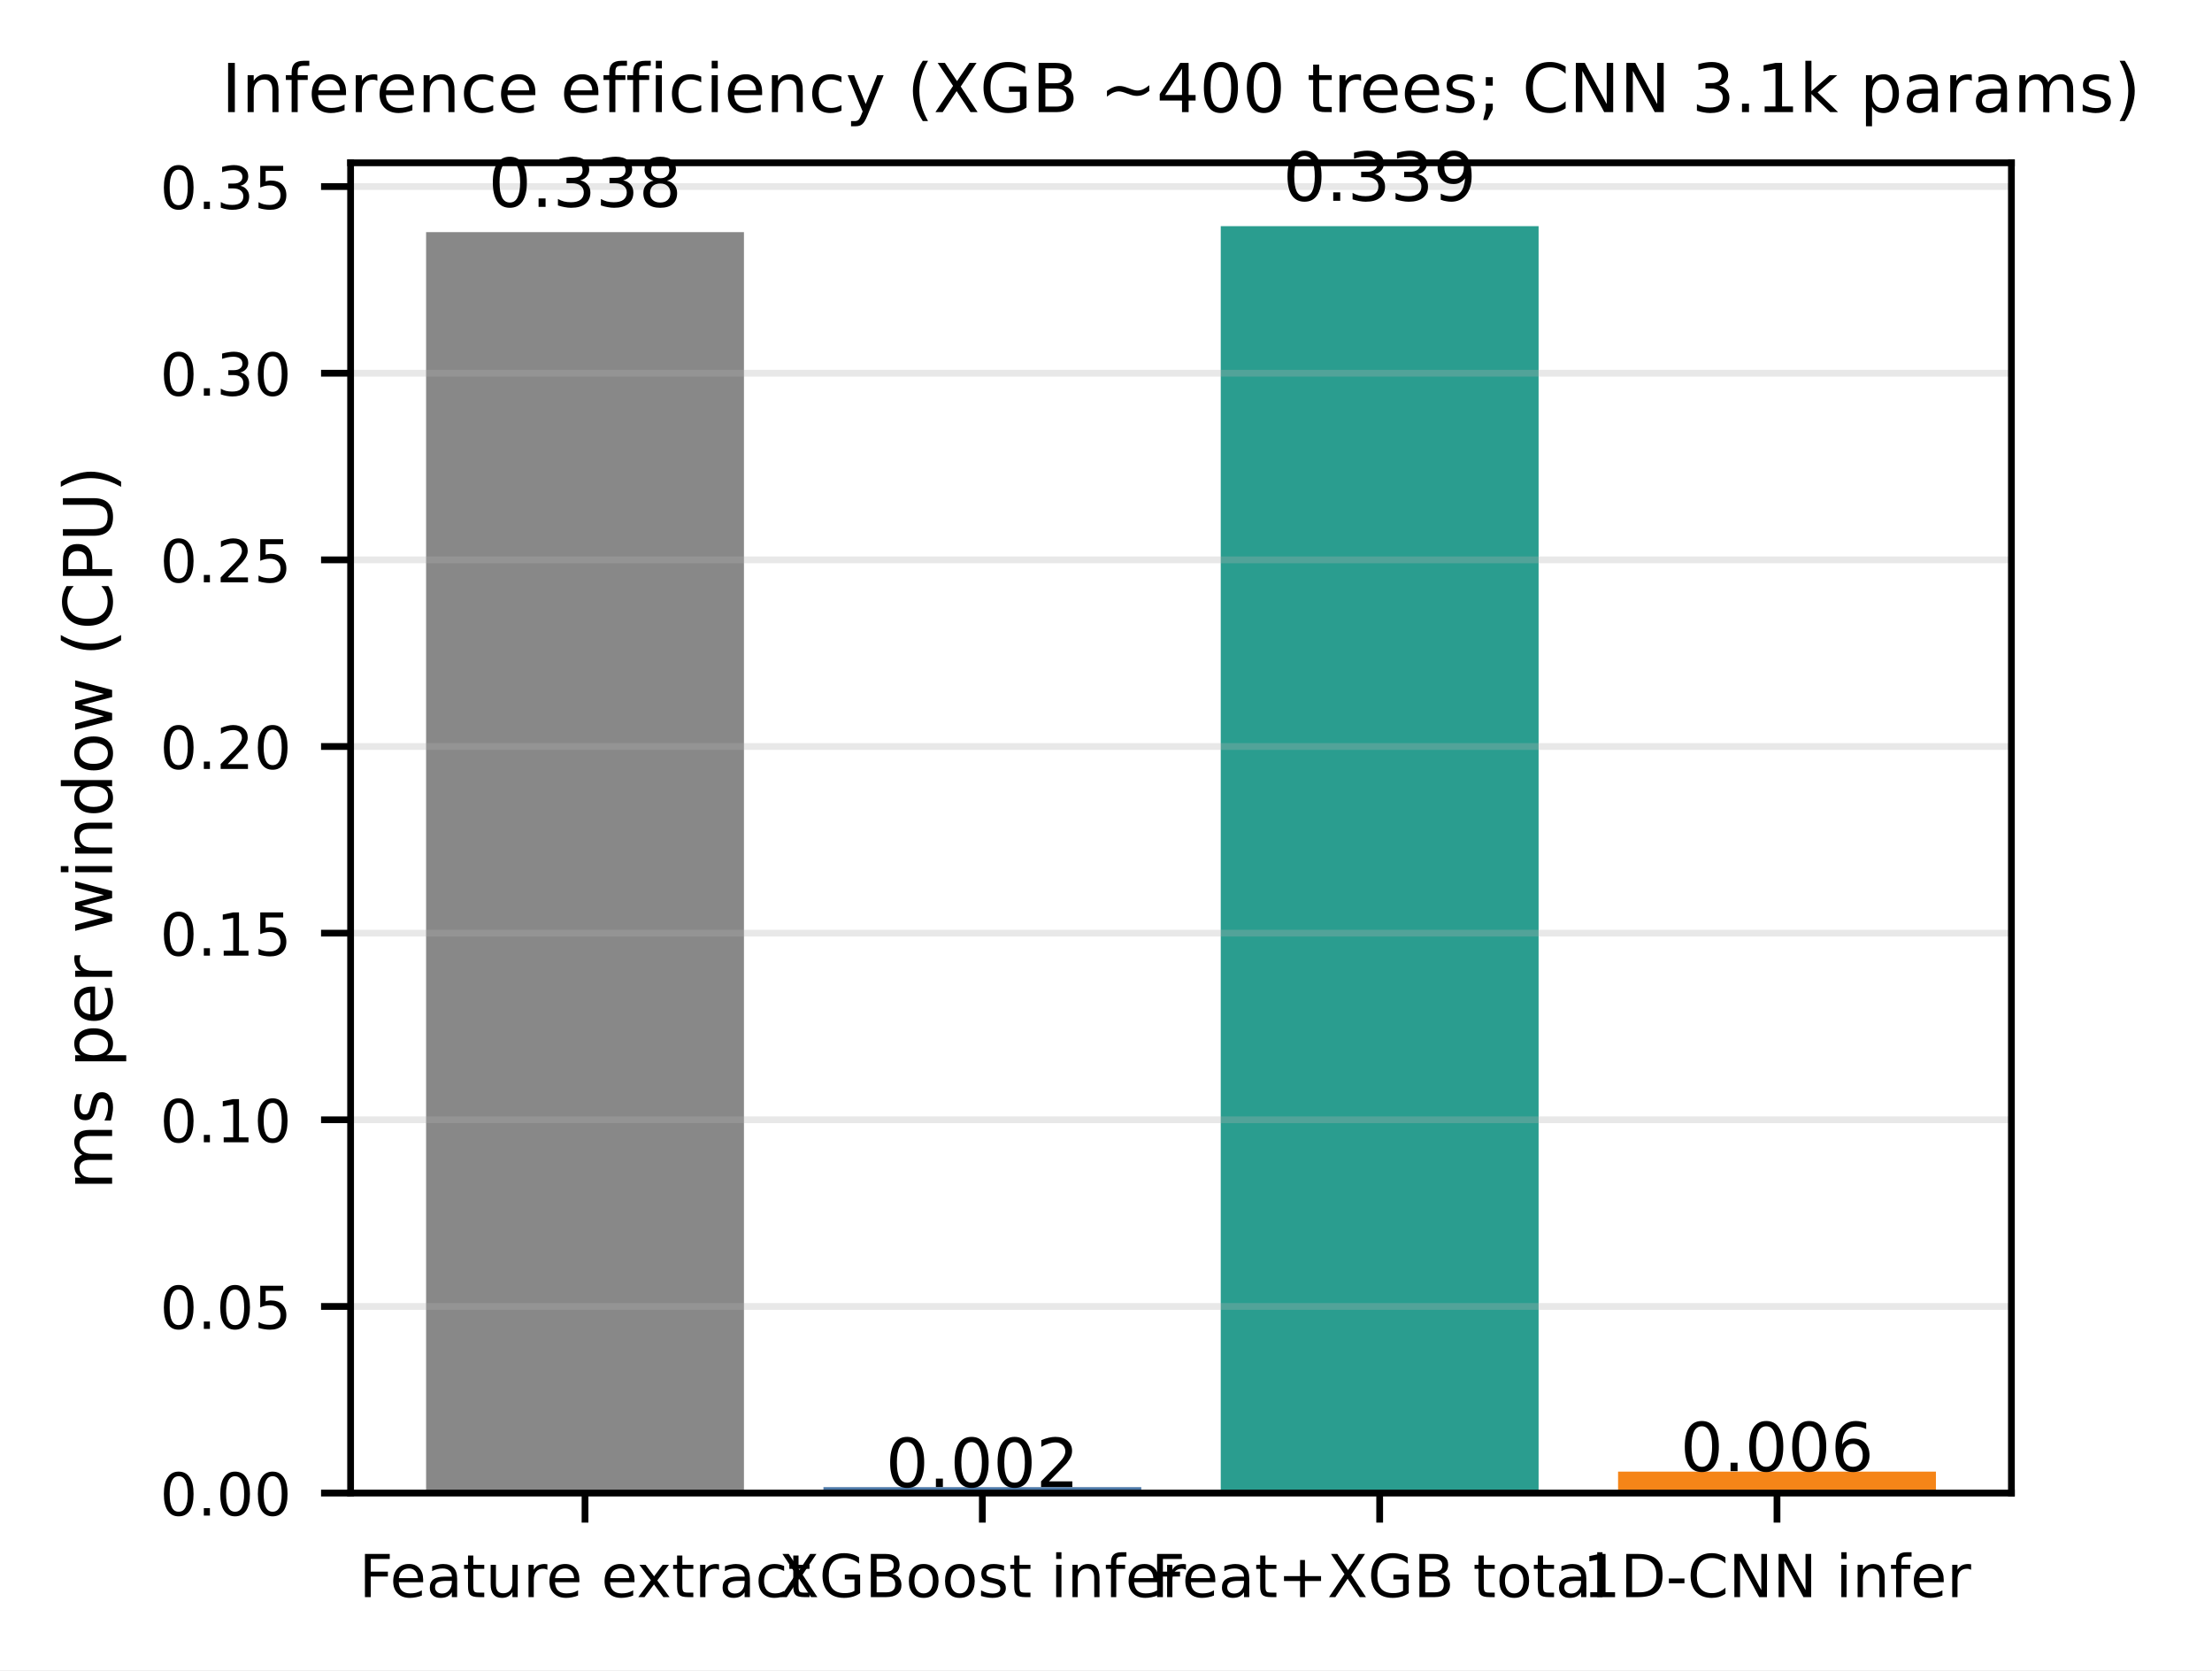
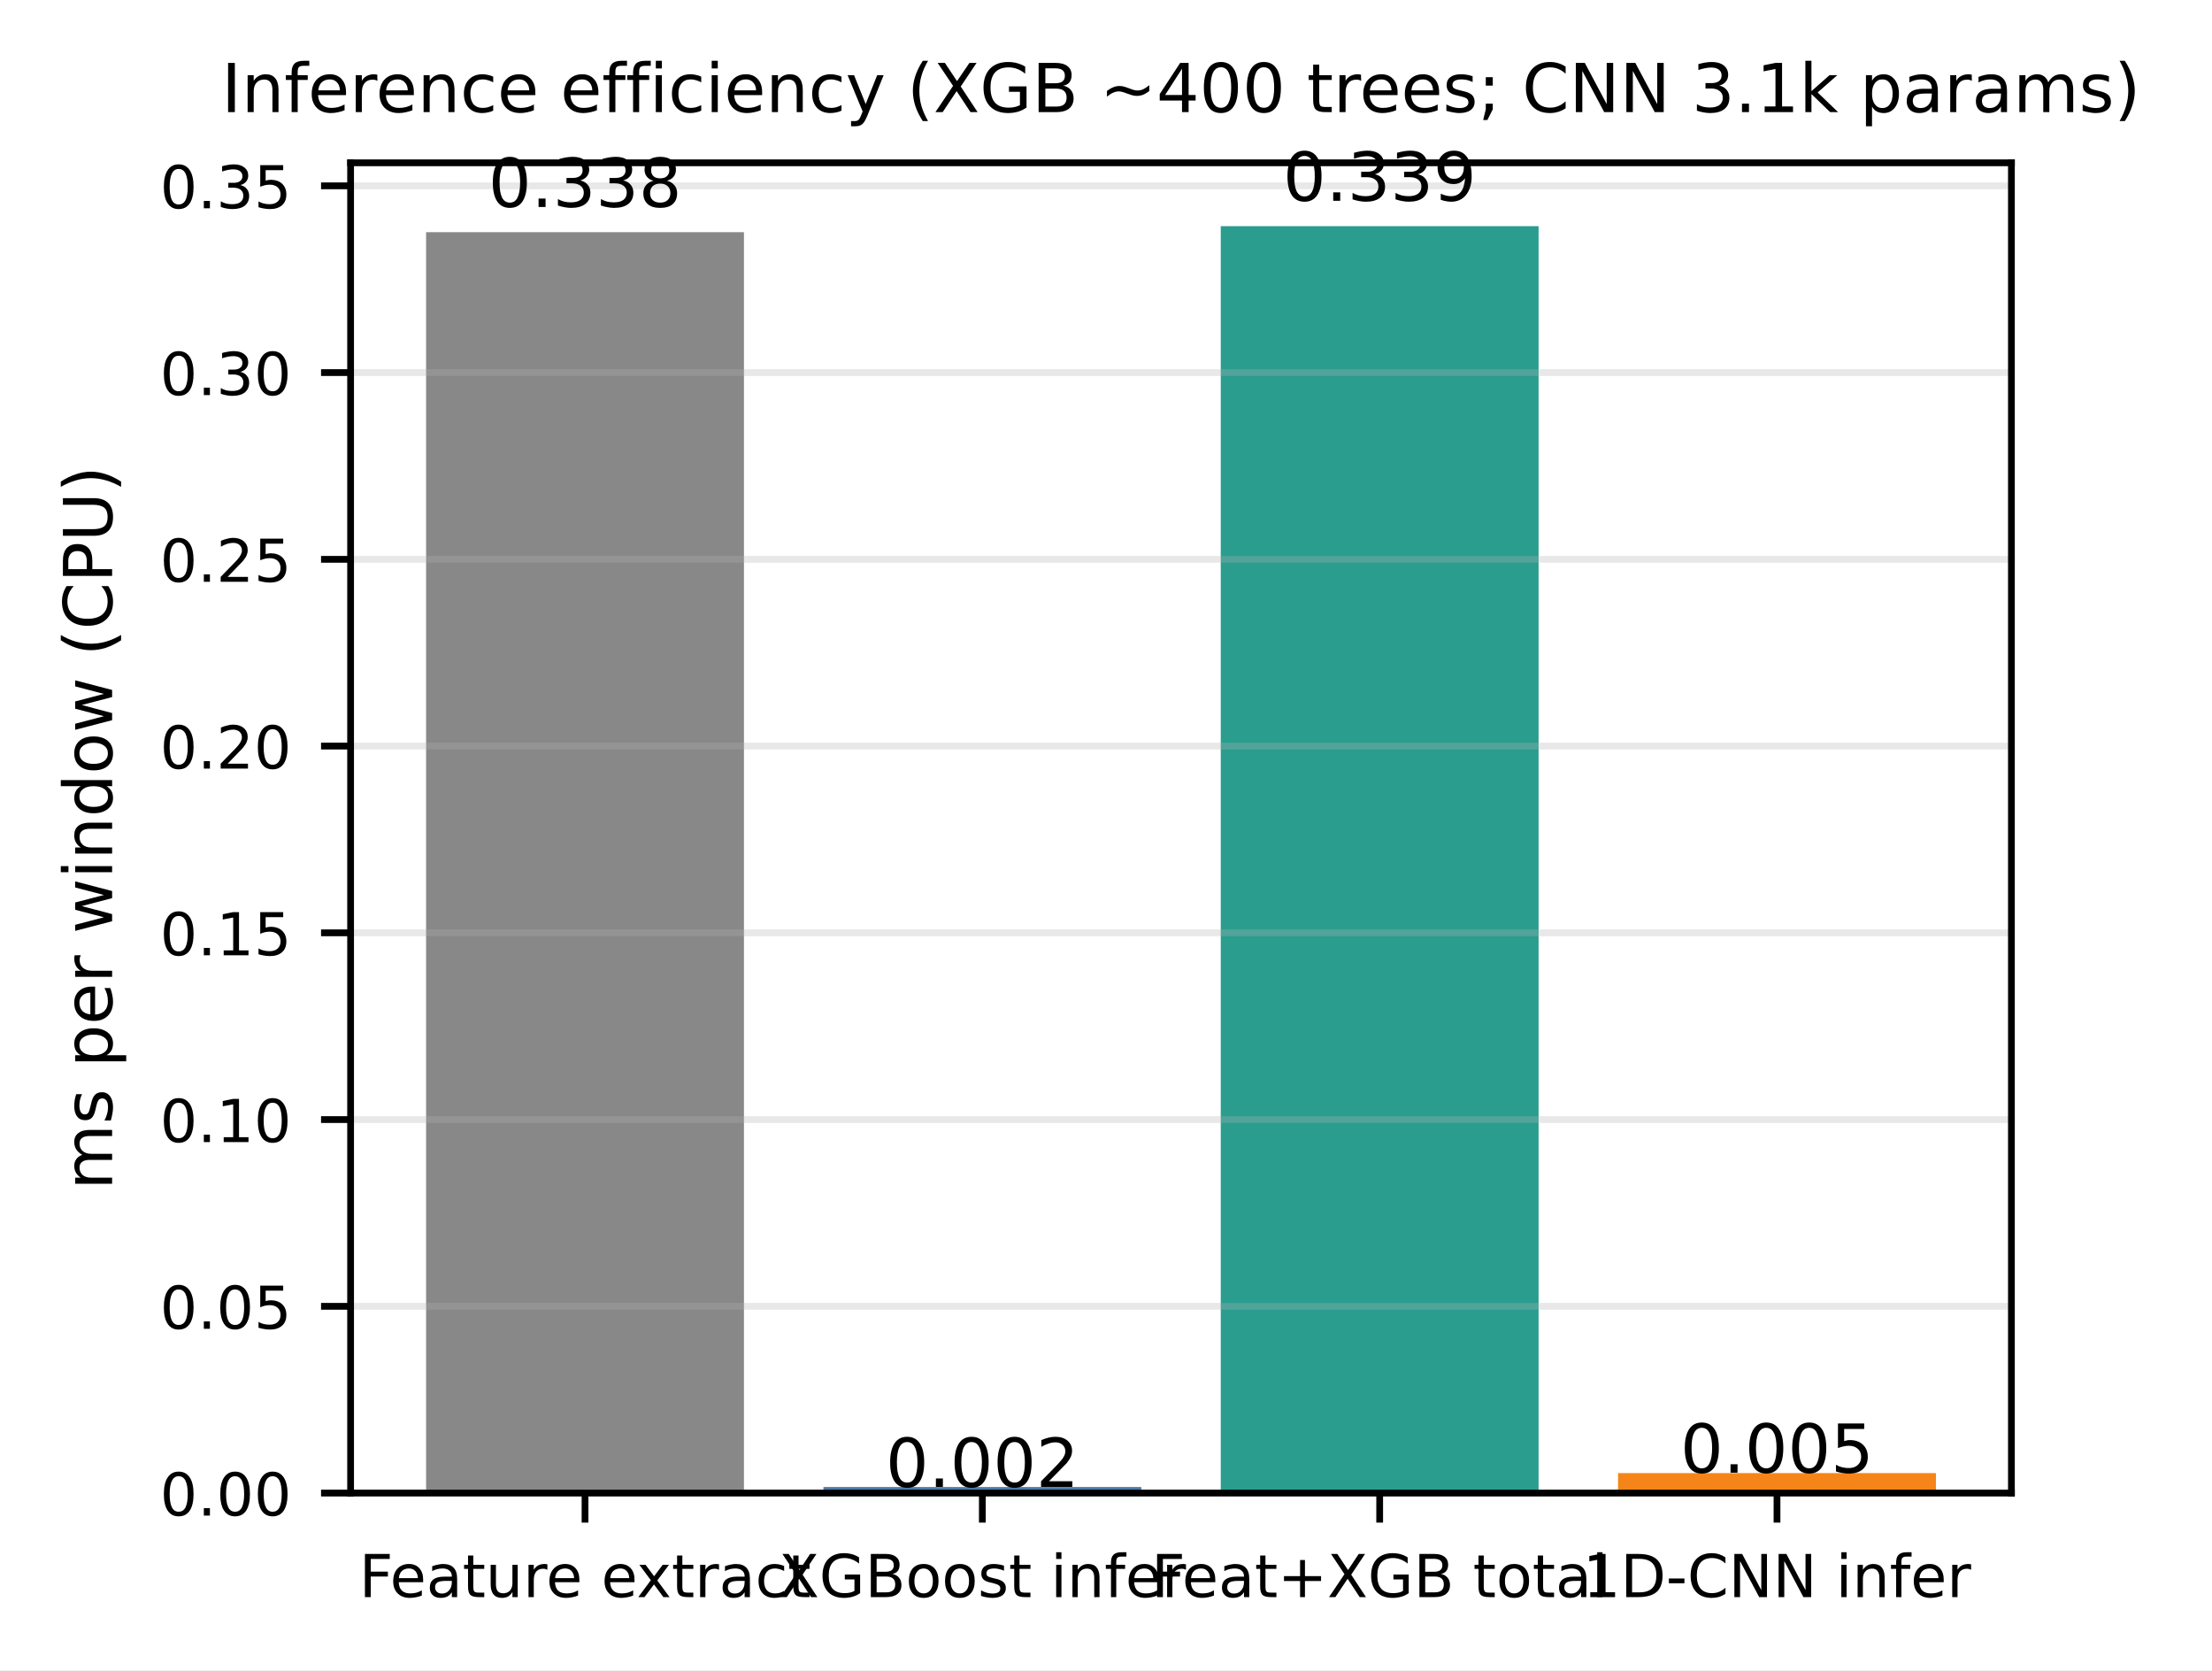
<svg xmlns="http://www.w3.org/2000/svg" xmlns:xlink="http://www.w3.org/1999/xlink" width="262.007pt" height="197.773pt" viewBox="0 0 262.007 197.773" version="1.1">
  <defs>
    <style type="text/css">*{stroke-linejoin: round; stroke-linecap: butt}</style>
  </defs>
  <g id="figure_1">
    <g id="patch_1">
      <path d="M 0 197.773  L 262.007 197.773  L 262.007 0  L 0 0  z " style="fill: #ffffff" />
    </g>
    <g id="axes_1">
      <g id="patch_2">
        <path d="M 41.528 176.799  L 238.248 176.799  L 238.248 19.279  L 41.528 19.279  z " style="fill: #ffffff" />
      </g>
      <g id="patch_3">
-         <path d="M 50.47 176.799  L 88.12 176.799  L 88.12 27.483  L 50.47 27.483  z " clip-path="url(#pcbba29f7c3)" style="fill: #888888" />
+         <path d="M 50.47 176.799  L 88.12 176.799  L 88.12 27.494  L 50.47 27.494  z " clip-path="url(#p2a858c78c5)" style="fill: #888888" />
      </g>
      <g id="patch_4">
-         <path d="M 97.532 176.799  L 135.182 176.799  L 135.182 176.096  L 97.532 176.096  z " clip-path="url(#pcbba29f7c3)" style="fill: #4c78a8" />
+         <path d="M 97.532 176.799  L 135.182 176.799  L 135.182 176.085  L 97.532 176.085  z " clip-path="url(#p2a858c78c5)" style="fill: #4c78a8" />
      </g>
      <g id="patch_5">
-         <path d="M 144.595 176.799  L 182.244 176.799  L 182.244 26.78  L 144.595 26.78  z " clip-path="url(#pcbba29f7c3)" style="fill: #2a9d8f" />
+         <path d="M 144.595 176.799  L 182.244 176.799  L 182.244 26.78  L 144.595 26.78  z " clip-path="url(#p2a858c78c5)" style="fill: #2a9d8f" />
      </g>
      <g id="patch_6">
-         <path d="M 191.657 176.799  L 229.307 176.799  L 229.307 174.256  L 191.657 174.256  z " clip-path="url(#pcbba29f7c3)" style="fill: #f58518" />
+         <path d="M 191.657 176.799  L 229.307 176.799  L 229.307 174.431  L 191.657 174.431  z " clip-path="url(#p2a858c78c5)" style="fill: #f58518" />
      </g>
      <g id="matplotlib.axis_1">
        <g id="xtick_1">
          <g id="line2d_1">
            <defs>
-               <path id="m4dca149cd6" d="M 0 0  L 0 3.5  " style="stroke: #000000; stroke-width: 0.8" />
+               <path id="m61dd87b6f4" d="M 0 0  L 0 3.5  " style="stroke: #000000; stroke-width: 0.8" />
            </defs>
            <g>
-               <use xlink:href="#m4dca149cd6" x="69.295" y="176.799" style="stroke: #000000; stroke-width: 0.8" />
+               <use xlink:href="#m61dd87b6f4" x="69.295" y="176.799" style="stroke: #000000; stroke-width: 0.8" />
            </g>
          </g>
          <g id="text_1">
            <text style="font-size: 7px; font-family: 'DejaVu Sans', 'Bitstream Vera Sans', 'Computer Modern Sans Serif', 'Lucida Grande', 'Verdana', 'Geneva', 'Lucid', 'Arial', 'Helvetica', 'Avant Garde', sans-serif; text-anchor: middle" x="69.295" y="189.118" transform="rotate(-0 69.29514 189.1177)">Feature extract</text>
          </g>
        </g>
        <g id="xtick_2">
          <g id="line2d_2">
            <g>
-               <use xlink:href="#m4dca149cd6" x="116.357" y="176.799" style="stroke: #000000; stroke-width: 0.8" />
+               <use xlink:href="#m61dd87b6f4" x="116.357" y="176.799" style="stroke: #000000; stroke-width: 0.8" />
            </g>
          </g>
          <g id="text_2">
            <text style="font-size: 7px; font-family: 'DejaVu Sans', 'Bitstream Vera Sans', 'Computer Modern Sans Serif', 'Lucida Grande', 'Verdana', 'Geneva', 'Lucid', 'Arial', 'Helvetica', 'Avant Garde', sans-serif; text-anchor: middle" x="116.357" y="189.118" transform="rotate(-0 116.3573 189.1177)">XGBoost infer</text>
          </g>
        </g>
        <g id="xtick_3">
          <g id="line2d_3">
            <g>
-               <use xlink:href="#m4dca149cd6" x="163.42" y="176.799" style="stroke: #000000; stroke-width: 0.8" />
+               <use xlink:href="#m61dd87b6f4" x="163.42" y="176.799" style="stroke: #000000; stroke-width: 0.8" />
            </g>
          </g>
          <g id="text_3">
            <text style="font-size: 7px; font-family: 'DejaVu Sans', 'Bitstream Vera Sans', 'Computer Modern Sans Serif', 'Lucida Grande', 'Verdana', 'Geneva', 'Lucid', 'Arial', 'Helvetica', 'Avant Garde', sans-serif; text-anchor: middle" x="163.42" y="189.118" transform="rotate(-0 163.4195 189.1177)">Feat+XGB total</text>
          </g>
        </g>
        <g id="xtick_4">
          <g id="line2d_4">
            <g>
-               <use xlink:href="#m4dca149cd6" x="210.482" y="176.799" style="stroke: #000000; stroke-width: 0.8" />
+               <use xlink:href="#m61dd87b6f4" x="210.482" y="176.799" style="stroke: #000000; stroke-width: 0.8" />
            </g>
          </g>
          <g id="text_4">
            <text style="font-size: 7px; font-family: 'DejaVu Sans', 'Bitstream Vera Sans', 'Computer Modern Sans Serif', 'Lucida Grande', 'Verdana', 'Geneva', 'Lucid', 'Arial', 'Helvetica', 'Avant Garde', sans-serif; text-anchor: middle" x="210.482" y="189.118" transform="rotate(-0 210.4817 189.1177)">1D-CNN infer</text>
          </g>
        </g>
      </g>
      <g id="matplotlib.axis_2">
        <g id="ytick_1">
          <g id="line2d_5">
-             <path d="M 41.528 176.799  L 238.248 176.799  " clip-path="url(#pcbba29f7c3)" style="fill: none; stroke: #b0b0b0; stroke-opacity: 0.3; stroke-width: 0.8; stroke-linecap: square" />
+             <path d="M 41.528 176.799  L 238.248 176.799  " clip-path="url(#p2a858c78c5)" style="fill: none; stroke: #b0b0b0; stroke-opacity: 0.3; stroke-width: 0.8; stroke-linecap: square" />
          </g>
          <g id="line2d_6">
            <defs>
-               <path id="m2c685f31f8" d="M 0 0  L -3.5 0  " style="stroke: #000000; stroke-width: 0.8" />
+               <path id="m2a9976f850" d="M 0 0  L -3.5 0  " style="stroke: #000000; stroke-width: 0.8" />
            </defs>
            <g>
-               <use xlink:href="#m2c685f31f8" x="41.528" y="176.799" style="stroke: #000000; stroke-width: 0.8" />
+               <use xlink:href="#m2a9976f850" x="41.528" y="176.799" style="stroke: #000000; stroke-width: 0.8" />
            </g>
          </g>
          <g id="text_5">
            <text style="font-size: 7px; font-family: 'DejaVu Sans', 'Bitstream Vera Sans', 'Computer Modern Sans Serif', 'Lucida Grande', 'Verdana', 'Geneva', 'Lucid', 'Arial', 'Helvetica', 'Avant Garde', sans-serif; text-anchor: end" x="34.528" y="179.458" transform="rotate(-0 34.52844 179.4582)">0.00</text>
          </g>
        </g>
        <g id="ytick_2">
          <g id="line2d_7">
-             <path d="M 41.528 154.698  L 238.248 154.698  " clip-path="url(#pcbba29f7c3)" style="fill: none; stroke: #b0b0b0; stroke-opacity: 0.3; stroke-width: 0.8; stroke-linecap: square" />
+             <path d="M 41.528 154.685  L 238.248 154.685  " clip-path="url(#p2a858c78c5)" style="fill: none; stroke: #b0b0b0; stroke-opacity: 0.3; stroke-width: 0.8; stroke-linecap: square" />
          </g>
          <g id="line2d_8">
            <g>
-               <use xlink:href="#m2c685f31f8" x="41.528" y="154.698" style="stroke: #000000; stroke-width: 0.8" />
+               <use xlink:href="#m2a9976f850" x="41.528" y="154.685" style="stroke: #000000; stroke-width: 0.8" />
            </g>
          </g>
          <g id="text_6">
-             <text style="font-size: 7px; font-family: 'DejaVu Sans', 'Bitstream Vera Sans', 'Computer Modern Sans Serif', 'Lucida Grande', 'Verdana', 'Geneva', 'Lucid', 'Arial', 'Helvetica', 'Avant Garde', sans-serif; text-anchor: end" x="34.528" y="157.357" transform="rotate(-0 34.52844 157.3574)">0.05</text>
+             <text style="font-size: 7px; font-family: 'DejaVu Sans', 'Bitstream Vera Sans', 'Computer Modern Sans Serif', 'Lucida Grande', 'Verdana', 'Geneva', 'Lucid', 'Arial', 'Helvetica', 'Avant Garde', sans-serif; text-anchor: end" x="34.528" y="157.345" transform="rotate(-0 34.52844 157.3449)">0.05</text>
          </g>
        </g>
        <g id="ytick_3">
          <g id="line2d_9">
-             <path d="M 41.528 132.597  L 238.248 132.597  " clip-path="url(#pcbba29f7c3)" style="fill: none; stroke: #b0b0b0; stroke-opacity: 0.3; stroke-width: 0.8; stroke-linecap: square" />
+             <path d="M 41.528 132.572  L 238.248 132.572  " clip-path="url(#p2a858c78c5)" style="fill: none; stroke: #b0b0b0; stroke-opacity: 0.3; stroke-width: 0.8; stroke-linecap: square" />
          </g>
          <g id="line2d_10">
            <g>
-               <use xlink:href="#m2c685f31f8" x="41.528" y="132.597" style="stroke: #000000; stroke-width: 0.8" />
+               <use xlink:href="#m2a9976f850" x="41.528" y="132.572" style="stroke: #000000; stroke-width: 0.8" />
            </g>
          </g>
          <g id="text_7">
-             <text style="font-size: 7px; font-family: 'DejaVu Sans', 'Bitstream Vera Sans', 'Computer Modern Sans Serif', 'Lucida Grande', 'Verdana', 'Geneva', 'Lucid', 'Arial', 'Helvetica', 'Avant Garde', sans-serif; text-anchor: end" x="34.528" y="135.257" transform="rotate(-0 34.52844 135.2565)">0.10</text>
+             <text style="font-size: 7px; font-family: 'DejaVu Sans', 'Bitstream Vera Sans', 'Computer Modern Sans Serif', 'Lucida Grande', 'Verdana', 'Geneva', 'Lucid', 'Arial', 'Helvetica', 'Avant Garde', sans-serif; text-anchor: end" x="34.528" y="135.232" transform="rotate(-0 34.52844 135.2317)">0.10</text>
          </g>
        </g>
        <g id="ytick_4">
          <g id="line2d_11">
-             <path d="M 41.528 110.496  L 238.248 110.496  " clip-path="url(#pcbba29f7c3)" style="fill: none; stroke: #b0b0b0; stroke-opacity: 0.3; stroke-width: 0.8; stroke-linecap: square" />
+             <path d="M 41.528 110.459  L 238.248 110.459  " clip-path="url(#p2a858c78c5)" style="fill: none; stroke: #b0b0b0; stroke-opacity: 0.3; stroke-width: 0.8; stroke-linecap: square" />
          </g>
          <g id="line2d_12">
            <g>
-               <use xlink:href="#m2c685f31f8" x="41.528" y="110.496" style="stroke: #000000; stroke-width: 0.8" />
+               <use xlink:href="#m2a9976f850" x="41.528" y="110.459" style="stroke: #000000; stroke-width: 0.8" />
            </g>
          </g>
          <g id="text_8">
-             <text style="font-size: 7px; font-family: 'DejaVu Sans', 'Bitstream Vera Sans', 'Computer Modern Sans Serif', 'Lucida Grande', 'Verdana', 'Geneva', 'Lucid', 'Arial', 'Helvetica', 'Avant Garde', sans-serif; text-anchor: end" x="34.528" y="113.156" transform="rotate(-0 34.52844 113.1557)">0.15</text>
+             <text style="font-size: 7px; font-family: 'DejaVu Sans', 'Bitstream Vera Sans', 'Computer Modern Sans Serif', 'Lucida Grande', 'Verdana', 'Geneva', 'Lucid', 'Arial', 'Helvetica', 'Avant Garde', sans-serif; text-anchor: end" x="34.528" y="113.118" transform="rotate(-0 34.52844 113.1184)">0.15</text>
          </g>
        </g>
        <g id="ytick_5">
          <g id="line2d_13">
-             <path d="M 41.528 88.395  L 238.248 88.395  " clip-path="url(#pcbba29f7c3)" style="fill: none; stroke: #b0b0b0; stroke-opacity: 0.3; stroke-width: 0.8; stroke-linecap: square" />
+             <path d="M 41.528 88.346  L 238.248 88.346  " clip-path="url(#p2a858c78c5)" style="fill: none; stroke: #b0b0b0; stroke-opacity: 0.3; stroke-width: 0.8; stroke-linecap: square" />
          </g>
          <g id="line2d_14">
            <g>
-               <use xlink:href="#m2c685f31f8" x="41.528" y="88.395" style="stroke: #000000; stroke-width: 0.8" />
+               <use xlink:href="#m2a9976f850" x="41.528" y="88.346" style="stroke: #000000; stroke-width: 0.8" />
            </g>
          </g>
          <g id="text_9">
-             <text style="font-size: 7px; font-family: 'DejaVu Sans', 'Bitstream Vera Sans', 'Computer Modern Sans Serif', 'Lucida Grande', 'Verdana', 'Geneva', 'Lucid', 'Arial', 'Helvetica', 'Avant Garde', sans-serif; text-anchor: end" x="34.528" y="91.055" transform="rotate(-0 34.52844 91.05485)">0.20</text>
+             <text style="font-size: 7px; font-family: 'DejaVu Sans', 'Bitstream Vera Sans', 'Computer Modern Sans Serif', 'Lucida Grande', 'Verdana', 'Geneva', 'Lucid', 'Arial', 'Helvetica', 'Avant Garde', sans-serif; text-anchor: end" x="34.528" y="91.005" transform="rotate(-0 34.52844 91.00514)">0.20</text>
          </g>
        </g>
        <g id="ytick_6">
          <g id="line2d_15">
-             <path d="M 41.528 66.295  L 238.248 66.295  " clip-path="url(#pcbba29f7c3)" style="fill: none; stroke: #b0b0b0; stroke-opacity: 0.3; stroke-width: 0.8; stroke-linecap: square" />
+             <path d="M 41.528 66.232  L 238.248 66.232  " clip-path="url(#p2a858c78c5)" style="fill: none; stroke: #b0b0b0; stroke-opacity: 0.3; stroke-width: 0.8; stroke-linecap: square" />
          </g>
          <g id="line2d_16">
            <g>
-               <use xlink:href="#m2c685f31f8" x="41.528" y="66.295" style="stroke: #000000; stroke-width: 0.8" />
+               <use xlink:href="#m2a9976f850" x="41.528" y="66.232" style="stroke: #000000; stroke-width: 0.8" />
            </g>
          </g>
          <g id="text_10">
-             <text style="font-size: 7px; font-family: 'DejaVu Sans', 'Bitstream Vera Sans', 'Computer Modern Sans Serif', 'Lucida Grande', 'Verdana', 'Geneva', 'Lucid', 'Arial', 'Helvetica', 'Avant Garde', sans-serif; text-anchor: end" x="34.528" y="68.954" transform="rotate(-0 34.52844 68.95402)">0.25</text>
+             <text style="font-size: 7px; font-family: 'DejaVu Sans', 'Bitstream Vera Sans', 'Computer Modern Sans Serif', 'Lucida Grande', 'Verdana', 'Geneva', 'Lucid', 'Arial', 'Helvetica', 'Avant Garde', sans-serif; text-anchor: end" x="34.528" y="68.892" transform="rotate(-0 34.52844 68.89187)">0.25</text>
          </g>
        </g>
        <g id="ytick_7">
          <g id="line2d_17">
-             <path d="M 41.528 44.194  L 238.248 44.194  " clip-path="url(#pcbba29f7c3)" style="fill: none; stroke: #b0b0b0; stroke-opacity: 0.3; stroke-width: 0.8; stroke-linecap: square" />
+             <path d="M 41.528 44.119  L 238.248 44.119  " clip-path="url(#p2a858c78c5)" style="fill: none; stroke: #b0b0b0; stroke-opacity: 0.3; stroke-width: 0.8; stroke-linecap: square" />
          </g>
          <g id="line2d_18">
            <g>
-               <use xlink:href="#m2c685f31f8" x="41.528" y="44.194" style="stroke: #000000; stroke-width: 0.8" />
+               <use xlink:href="#m2a9976f850" x="41.528" y="44.119" style="stroke: #000000; stroke-width: 0.8" />
            </g>
          </g>
          <g id="text_11">
-             <text style="font-size: 7px; font-family: 'DejaVu Sans', 'Bitstream Vera Sans', 'Computer Modern Sans Serif', 'Lucida Grande', 'Verdana', 'Geneva', 'Lucid', 'Arial', 'Helvetica', 'Avant Garde', sans-serif; text-anchor: end" x="34.528" y="46.853" transform="rotate(-0 34.52844 46.85318)">0.30</text>
+             <text style="font-size: 7px; font-family: 'DejaVu Sans', 'Bitstream Vera Sans', 'Computer Modern Sans Serif', 'Lucida Grande', 'Verdana', 'Geneva', 'Lucid', 'Arial', 'Helvetica', 'Avant Garde', sans-serif; text-anchor: end" x="34.528" y="46.779" transform="rotate(-0 34.52844 46.77861)">0.30</text>
          </g>
        </g>
        <g id="ytick_8">
          <g id="line2d_19">
-             <path d="M 41.528 22.093  L 238.248 22.093  " clip-path="url(#pcbba29f7c3)" style="fill: none; stroke: #b0b0b0; stroke-opacity: 0.3; stroke-width: 0.8; stroke-linecap: square" />
+             <path d="M 41.528 22.006  L 238.248 22.006  " clip-path="url(#p2a858c78c5)" style="fill: none; stroke: #b0b0b0; stroke-opacity: 0.3; stroke-width: 0.8; stroke-linecap: square" />
          </g>
          <g id="line2d_20">
            <g>
-               <use xlink:href="#m2c685f31f8" x="41.528" y="22.093" style="stroke: #000000; stroke-width: 0.8" />
+               <use xlink:href="#m2a9976f850" x="41.528" y="22.006" style="stroke: #000000; stroke-width: 0.8" />
            </g>
          </g>
          <g id="text_12">
-             <text style="font-size: 7px; font-family: 'DejaVu Sans', 'Bitstream Vera Sans', 'Computer Modern Sans Serif', 'Lucida Grande', 'Verdana', 'Geneva', 'Lucid', 'Arial', 'Helvetica', 'Avant Garde', sans-serif; text-anchor: end" x="34.528" y="24.752" transform="rotate(-0 34.52844 24.75234)">0.35</text>
+             <text style="font-size: 7px; font-family: 'DejaVu Sans', 'Bitstream Vera Sans', 'Computer Modern Sans Serif', 'Lucida Grande', 'Verdana', 'Geneva', 'Lucid', 'Arial', 'Helvetica', 'Avant Garde', sans-serif; text-anchor: end" x="34.528" y="24.665" transform="rotate(-0 34.52844 24.66534)">0.35</text>
          </g>
        </g>
        <g id="text_13">
          <text style="font-size: 8px; font-family: 'DejaVu Sans', 'Bitstream Vera Sans', 'Computer Modern Sans Serif', 'Lucida Grande', 'Verdana', 'Geneva', 'Lucid', 'Arial', 'Helvetica', 'Avant Garde', sans-serif; text-anchor: middle" x="13.279" y="98.039" transform="rotate(-90 13.27875 98.03875)">ms per window (CPU)</text>
        </g>
      </g>
      <g id="patch_7">
        <path d="M 41.528 176.799  L 41.528 19.279  " style="fill: none; stroke: #000000; stroke-width: 0.8; stroke-linejoin: miter; stroke-linecap: square" />
      </g>
      <g id="patch_8">
        <path d="M 238.248 176.799  L 238.248 19.279  " style="fill: none; stroke: #000000; stroke-width: 0.8; stroke-linejoin: miter; stroke-linecap: square" />
      </g>
      <g id="patch_9">
        <path d="M 41.528 176.799  L 238.248 176.799  " style="fill: none; stroke: #000000; stroke-width: 0.8; stroke-linejoin: miter; stroke-linecap: square" />
      </g>
      <g id="patch_10">
        <path d="M 41.528 19.279  L 238.248 19.279  " style="fill: none; stroke: #000000; stroke-width: 0.8; stroke-linejoin: miter; stroke-linecap: square" />
      </g>
      <g id="text_14">
-         <text style="font-size: 8px; font-family: 'DejaVu Sans', 'Bitstream Vera Sans', 'Computer Modern Sans Serif', 'Lucida Grande', 'Verdana', 'Geneva', 'Lucid', 'Arial', 'Helvetica', 'Avant Garde', sans-serif; text-anchor: middle" x="69.295" y="24.497" transform="rotate(-0 69.29514 24.49659)">0.338</text>
+         <text style="font-size: 8px; font-family: 'DejaVu Sans', 'Bitstream Vera Sans', 'Computer Modern Sans Serif', 'Lucida Grande', 'Verdana', 'Geneva', 'Lucid', 'Arial', 'Helvetica', 'Avant Garde', sans-serif; text-anchor: middle" x="69.295" y="24.508" transform="rotate(-0 69.29514 24.50768)">0.338</text>
      </g>
      <g id="text_15">
-         <text style="font-size: 8px; font-family: 'DejaVu Sans', 'Bitstream Vera Sans', 'Computer Modern Sans Serif', 'Lucida Grande', 'Verdana', 'Geneva', 'Lucid', 'Arial', 'Helvetica', 'Avant Garde', sans-serif; text-anchor: middle" x="116.357" y="176.081" transform="rotate(-0 116.3573 176.0815)">0.002</text>
+         <text style="font-size: 8px; font-family: 'DejaVu Sans', 'Bitstream Vera Sans', 'Computer Modern Sans Serif', 'Lucida Grande', 'Verdana', 'Geneva', 'Lucid', 'Arial', 'Helvetica', 'Avant Garde', sans-serif; text-anchor: middle" x="116.357" y="176.07" transform="rotate(-0 116.3573 176.0704)">0.002</text>
      </g>
      <g id="text_16">
        <text style="font-size: 8px; font-family: 'DejaVu Sans', 'Bitstream Vera Sans', 'Computer Modern Sans Serif', 'Lucida Grande', 'Verdana', 'Geneva', 'Lucid', 'Arial', 'Helvetica', 'Avant Garde', sans-serif; text-anchor: middle" x="163.42" y="23.779" transform="rotate(-0 163.4195 23.77932)">0.339</text>
      </g>
      <g id="text_17">
-         <text style="font-size: 8px; font-family: 'DejaVu Sans', 'Bitstream Vera Sans', 'Computer Modern Sans Serif', 'Lucida Grande', 'Verdana', 'Geneva', 'Lucid', 'Arial', 'Helvetica', 'Avant Garde', sans-serif; text-anchor: middle" x="210.482" y="174.205" transform="rotate(-0 210.4817 174.2054)">0.006</text>
+         <text style="font-size: 8px; font-family: 'DejaVu Sans', 'Bitstream Vera Sans', 'Computer Modern Sans Serif', 'Lucida Grande', 'Verdana', 'Geneva', 'Lucid', 'Arial', 'Helvetica', 'Avant Garde', sans-serif; text-anchor: middle" x="210.482" y="174.384" transform="rotate(-0 210.4817 174.3839)">0.005</text>
      </g>
      <g id="text_18">
        <text style="font-size: 8px; font-family: 'DejaVu Sans', 'Bitstream Vera Sans', 'Computer Modern Sans Serif', 'Lucida Grande', 'Verdana', 'Geneva', 'Lucid', 'Arial', 'Helvetica', 'Avant Garde', sans-serif; text-anchor: middle" x="139.888" y="13.279" transform="rotate(-0 139.8884 13.27875)">Inference efficiency  (XGB ~400 trees; CNN 3.1k params)</text>
      </g>
    </g>
  </g>
  <defs>
-     <clipPath id="pcbba29f7c3">
+     <clipPath id="p2a858c78c5">
      <rect x="41.528" y="19.279" width="196.72" height="157.52" />
    </clipPath>
  </defs>
</svg>
